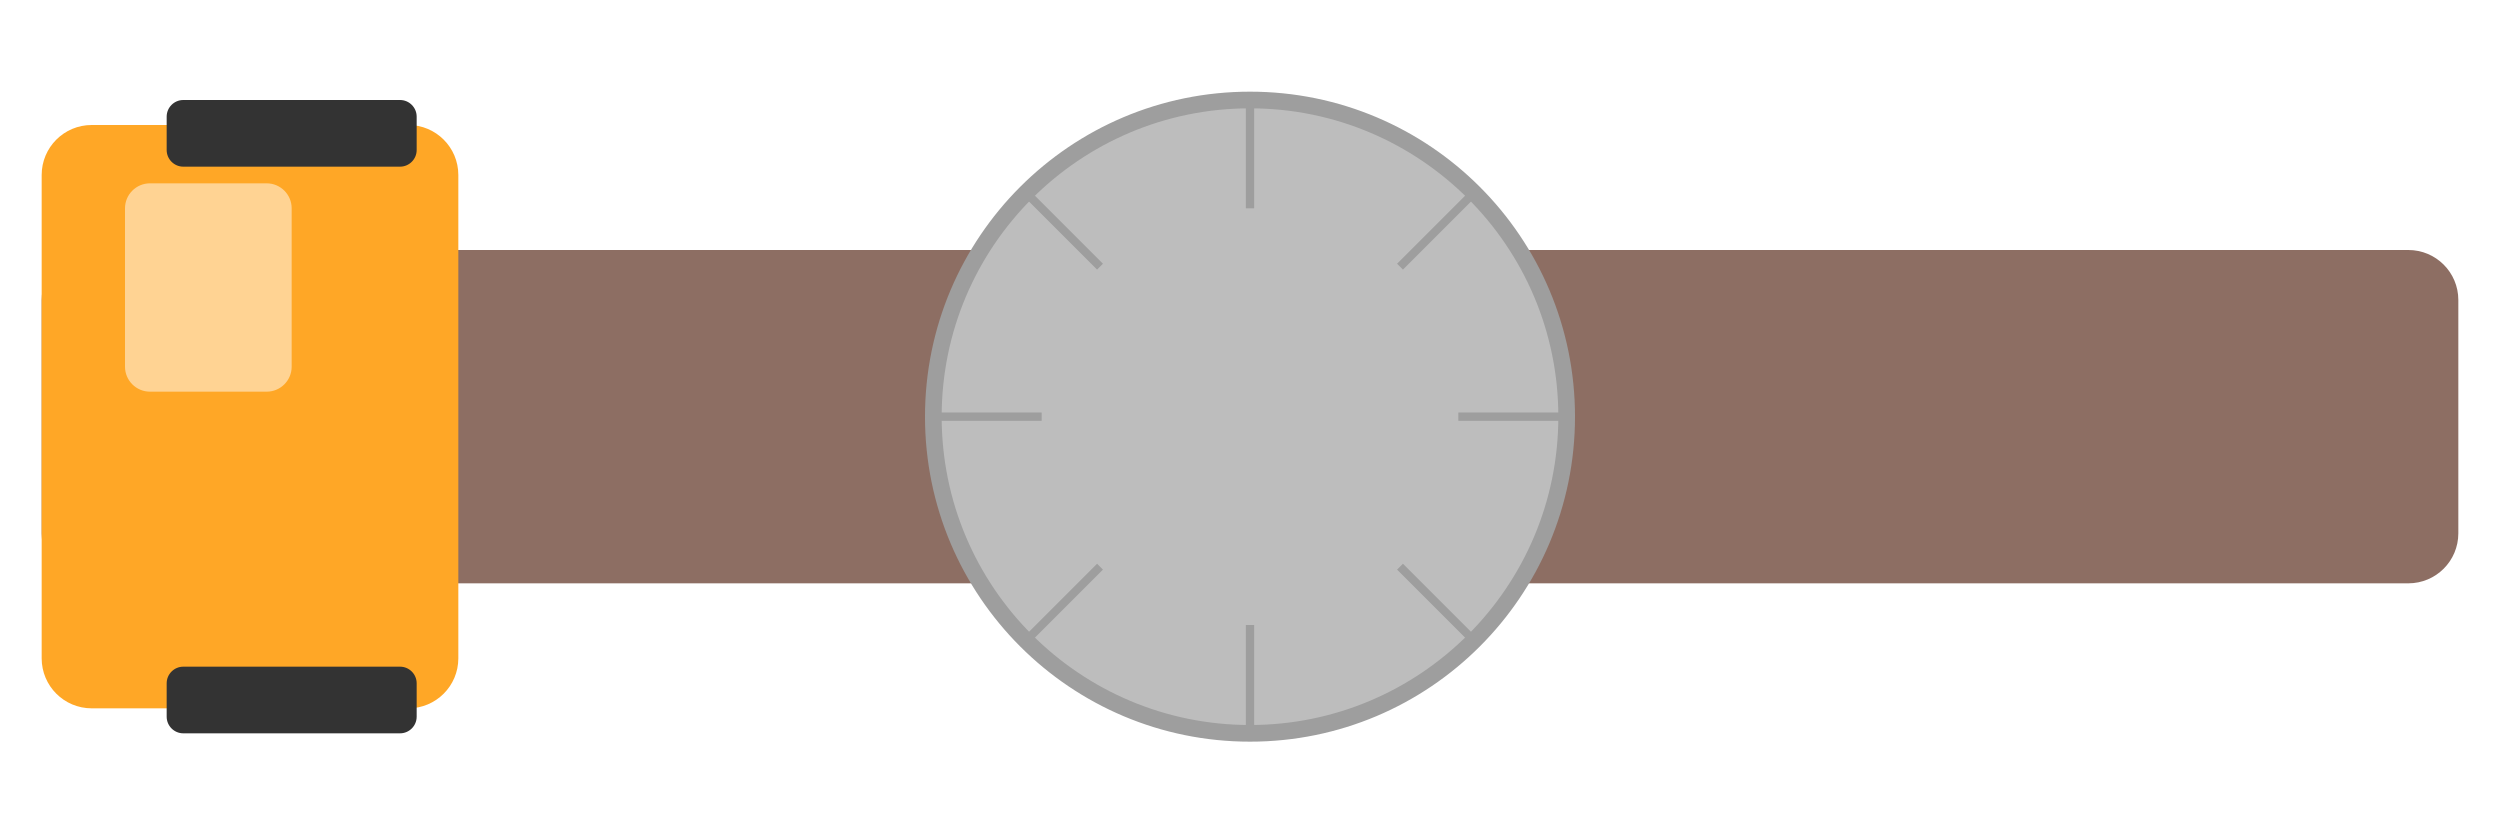
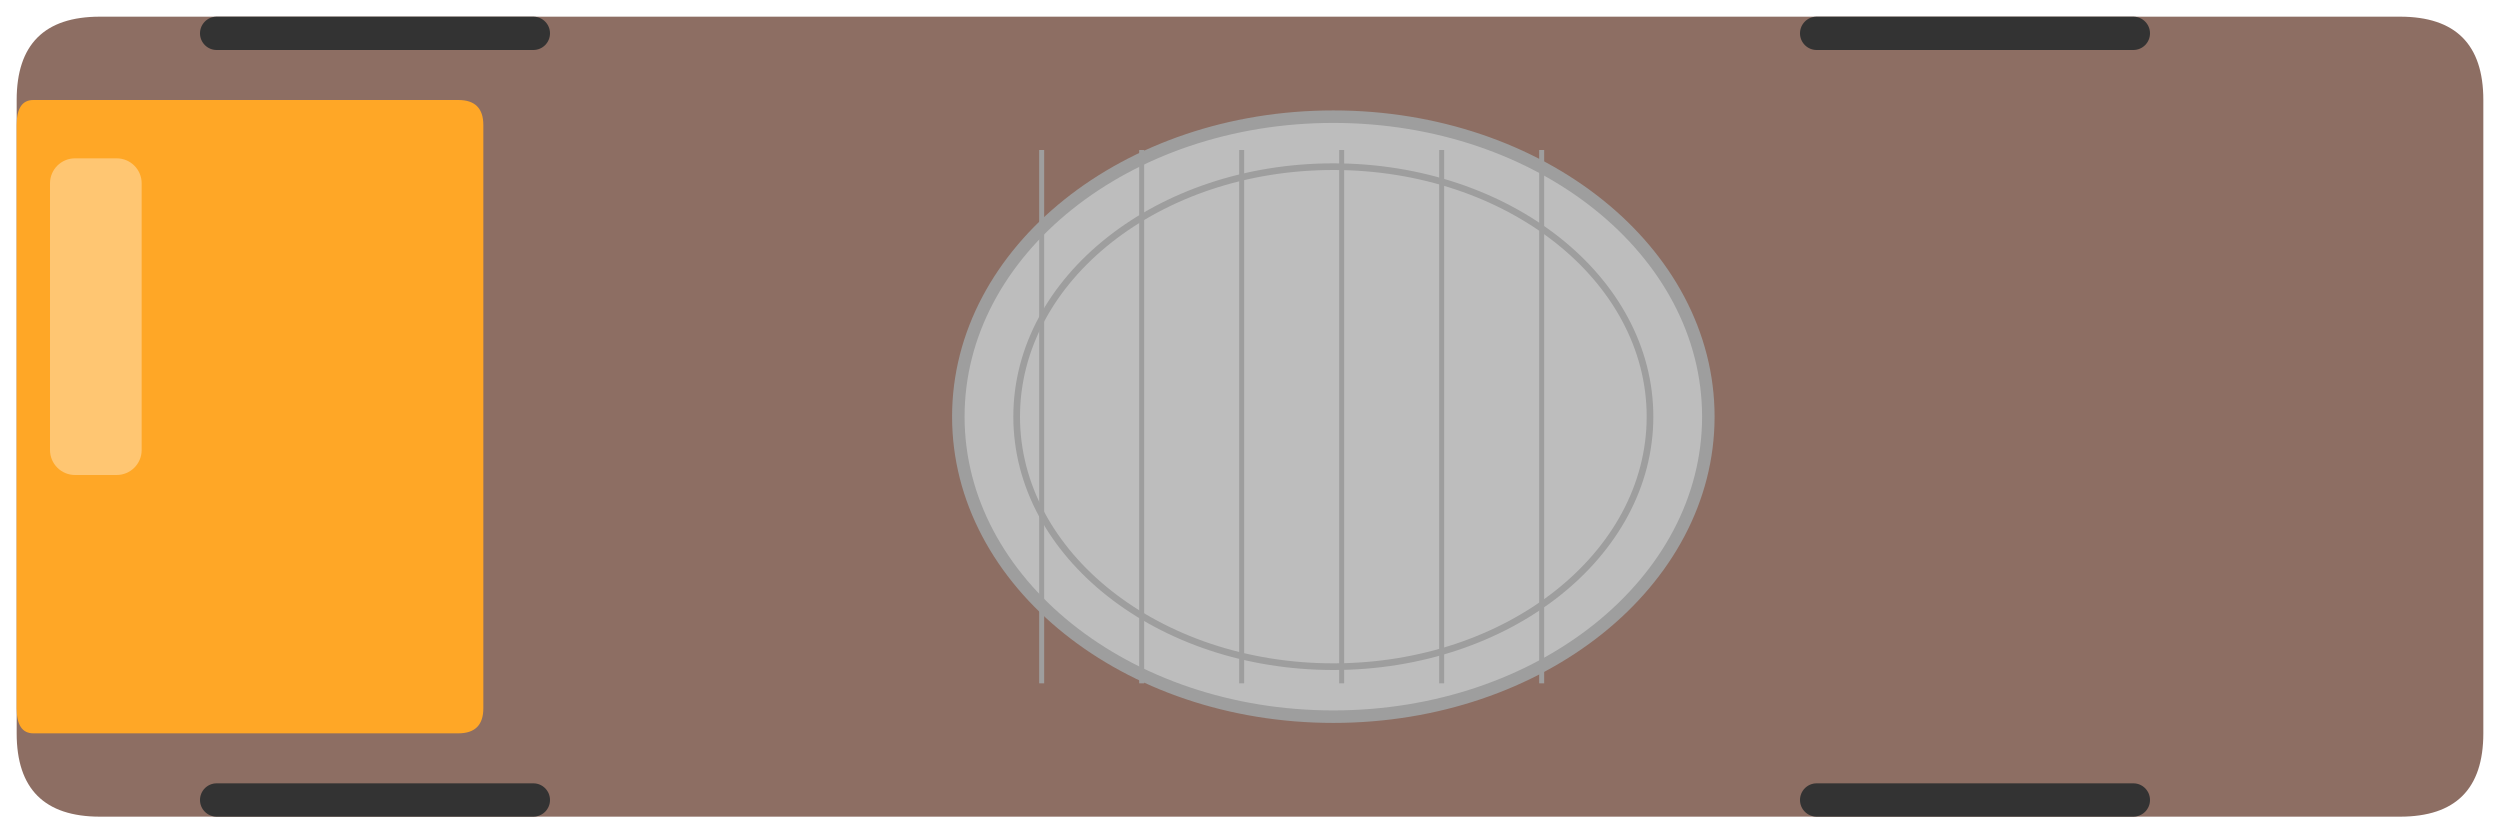
<svg xmlns="http://www.w3.org/2000/svg" viewBox="0 0 300 100">
-   <rect x="5" y="30" width="290" height="40" rx="6" fill="#8D6E63" />
-   <circle cx="150" cy="50" r="38" fill="#BDBDBD" />
-   <circle cx="150" cy="50" r="38" fill="none" />
-   <circle cx="150" cy="50" r="38" fill="none" stroke="#9E9E9E" stroke-width="2" />
-   <line x1="175" y1="50" x2="188" y2="50" stroke="#9E9E9E" stroke-width="1" />
-   <line x1="168" y1="68" x2="177" y2="77" stroke="#9E9E9E" stroke-width="1" />
-   <line x1="150" y1="75" x2="150" y2="88" stroke="#9E9E9E" stroke-width="1" />
-   <line x1="132" y1="68" x2="123" y2="77" stroke="#9E9E9E" stroke-width="1" />
-   <line x1="125" y1="50" x2="112" y2="50" stroke="#9E9E9E" stroke-width="1" />
-   <line x1="132" y1="32" x2="123" y2="23" stroke="#9E9E9E" stroke-width="1" />
-   <line x1="150" y1="25" x2="150" y2="12" stroke="#9E9E9E" stroke-width="1" />
-   <line x1="168" y1="32" x2="177" y2="23" stroke="#9E9E9E" stroke-width="1" />
-   <rect x="5" y="15" width="50" height="70" rx="6" fill="#FFA726" />
-   <rect x="15" y="22" width="20" height="25" rx="3" fill="rgba(255,255,255,0.5)" />
-   <rect x="20" y="12" width="30" height="8" rx="2" fill="#333" />
-   <rect x="20" y="80" width="30" height="8" rx="2" fill="#333" />
+   <path d="M 12,2 L 288,2 Q 298,2 298,12 L 298,88 Q 298,98 288,98 L 12,98 Q 2,98 2,88 L 2,12 Q 2,2 12,2 Z" fill="#8D6E63" />
+   <ellipse cx="160" cy="50" rx="45" ry="36" fill="#BDBDBD" stroke="#9E9E9E" stroke-width="1.5" />
+   <ellipse cx="160" cy="50" rx="38" ry="30" fill="none" stroke="#9E9E9E" stroke-width="0.8" />
+   <line x1="125" y1="18" x2="125" y2="82" stroke="#9E9E9E" stroke-width="0.6" />
+   <line x1="137" y1="18" x2="137" y2="82" stroke="#9E9E9E" stroke-width="0.6" />
+   <line x1="149" y1="18" x2="149" y2="82" stroke="#9E9E9E" stroke-width="0.6" />
+   <line x1="161" y1="18" x2="161" y2="82" stroke="#9E9E9E" stroke-width="0.6" />
+   <line x1="173" y1="18" x2="173" y2="82" stroke="#9E9E9E" stroke-width="0.6" />
+   <line x1="185" y1="18" x2="185" y2="82" stroke="#9E9E9E" stroke-width="0.6" />
+   <path d="M 4,12 L 55,12 Q 58,12 58,15 L 58,85 Q 58,88 55,88 L 4,88 Q 2,88 2,85 L 2,15 Q 2,12 4,12 Z" fill="#FFA726" />
+   <rect x="6" y="19.0" width="11.0" height="38.0" rx="3" fill="rgba(255,255,255,0.35)" />
+   <rect x="24.0" y="2" width="42" height="4" rx="2" fill="#333" />
+   <rect x="24.0" y="94" width="42" height="4" rx="2" fill="#333" />
+   <rect x="216.0" y="2" width="42" height="4" rx="2" fill="#333" />
+   <rect x="216.0" y="94" width="42" height="4" rx="2" fill="#333" />
</svg>
